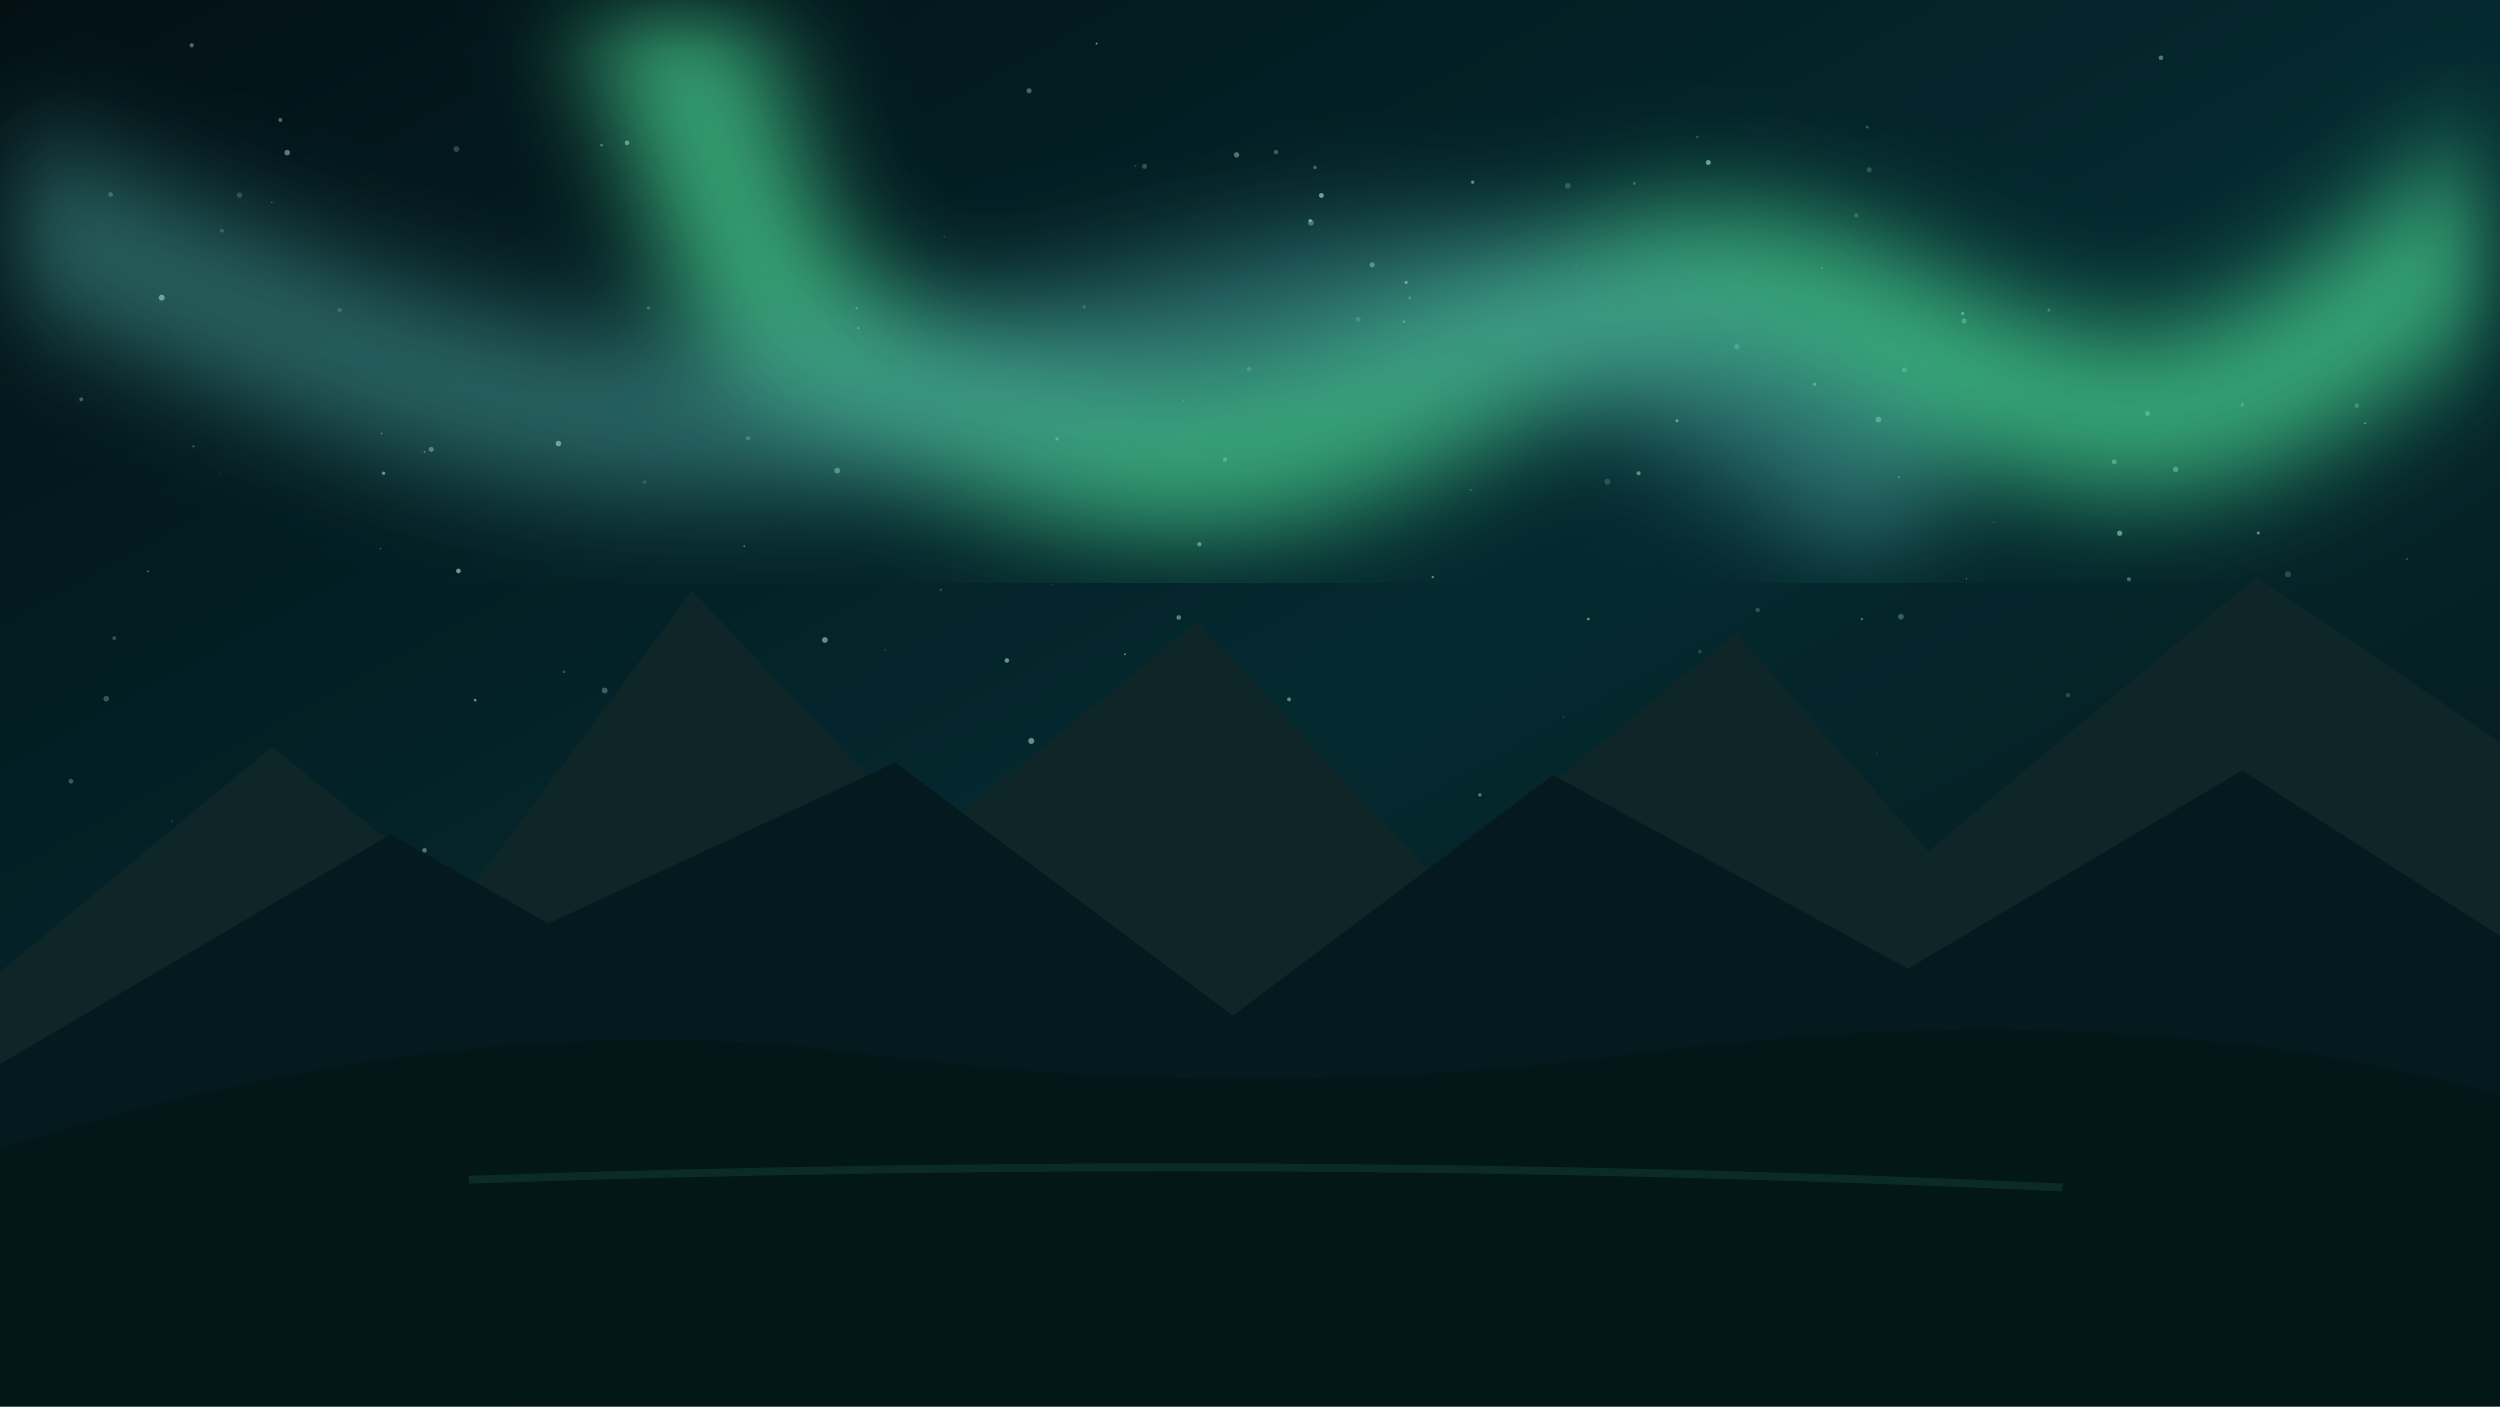
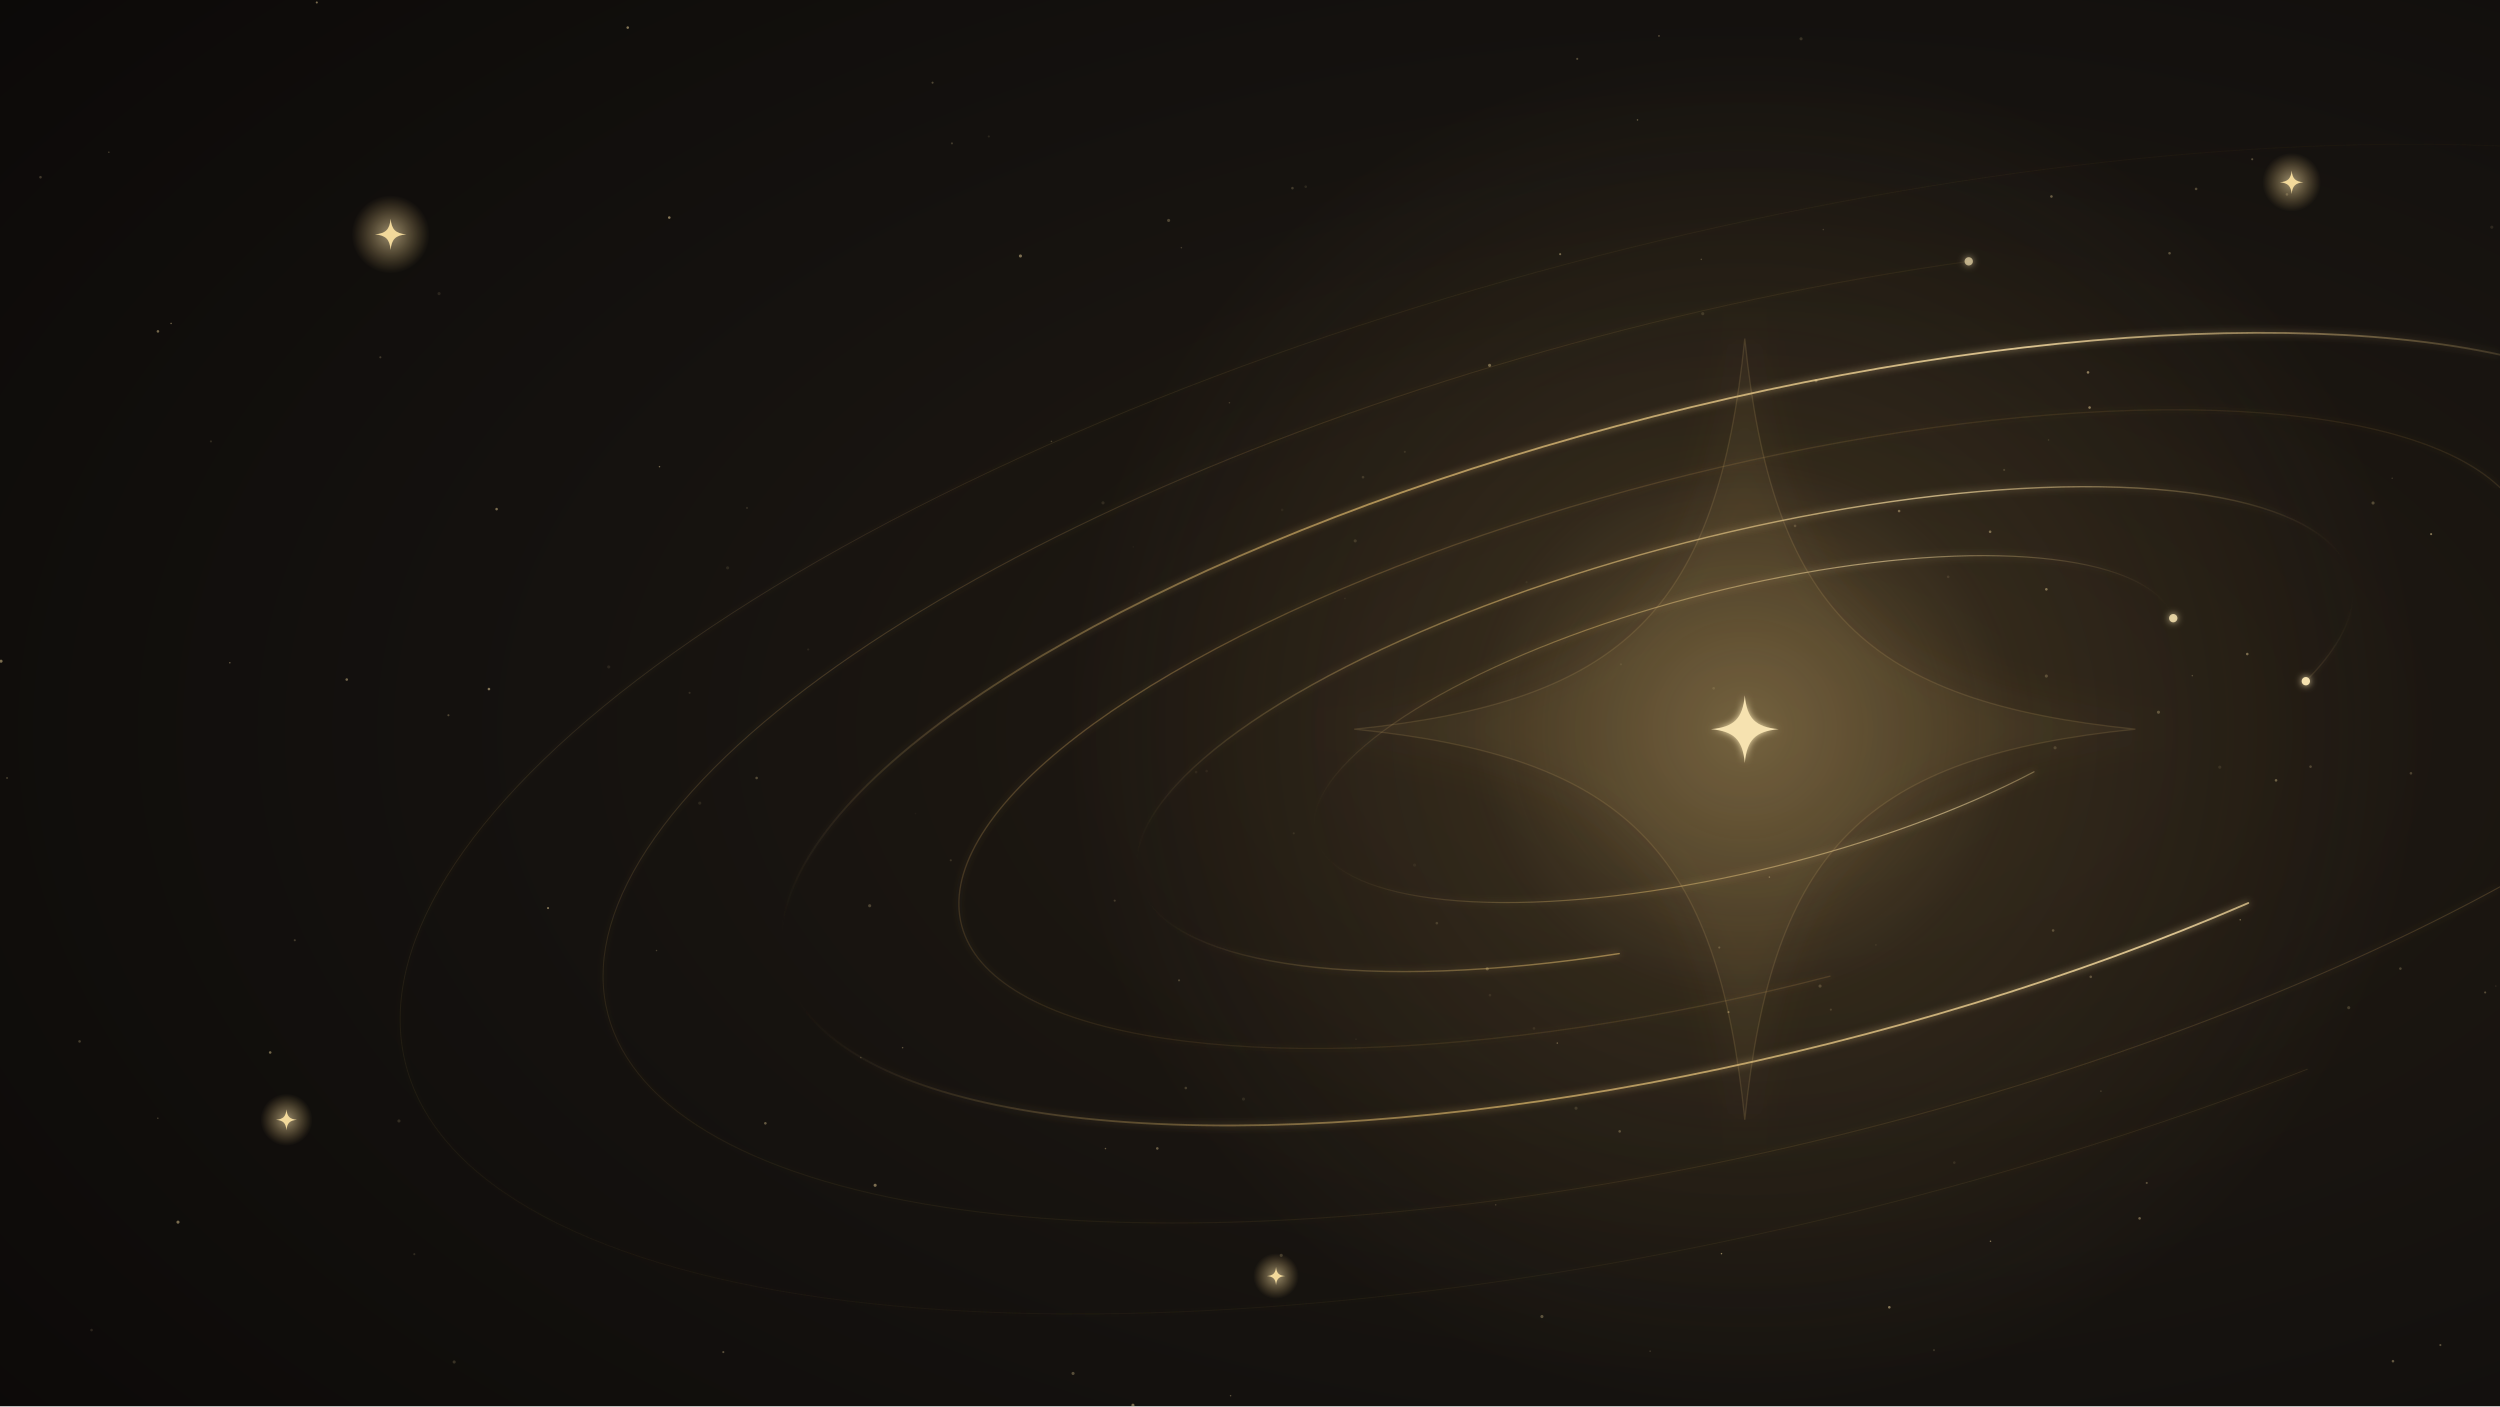
- <svg xmlns="http://www.w3.org/2000/svg" width="1600" height="900" viewBox="0 0 1600 900">
+ <svg xmlns="http://www.w3.org/2000/svg" width="1920" height="1080" viewBox="0 0 1920 1080" preserveAspectRatio="xMidYMid slice">
  <defs>
-     <linearGradient id="sky" x1="0" y1="0" x2="1" y2="1">
-       <stop stop-color="#031116" />
-       <stop offset=".52" stop-color="#052e35" />
-       <stop offset="1" stop-color="#071516" />
+     <radialGradient id="bg" cx=".7" cy=".52" r=".95">
+       <stop stop-color="#241c13" />
+       <stop offset=".5" stop-color="#15120f" />
+       <stop offset="1" stop-color="#0a0807" />
+     </radialGradient>
+     <linearGradient id="a1" x1="0" y1="0" x2="1" y2="0">
+       <stop stop-color="#d9b46a" stop-opacity="0" />
+       <stop offset=".35" stop-color="#d9b46a" stop-opacity=".75" />
+       <stop offset=".7" stop-color="#f3d9a0" stop-opacity=".9" />
+       <stop offset="1" stop-color="#d9b46a" stop-opacity="0" />
    </linearGradient>
-     <linearGradient id="light" x1="0" y1="0" x2="0" y2="1">
-       <stop stop-color="#7cffaf" stop-opacity="0" />
-       <stop offset=".5" stop-color="#3fdca5" stop-opacity=".3" />
-       <stop offset="1" stop-color="#8bfdd7" stop-opacity="0" />
+     <linearGradient id="a2" x1="1" y1="0" x2="0" y2="1">
+       <stop stop-color="#b98a42" stop-opacity="0" />
+       <stop offset=".5" stop-color="#c9a15a" stop-opacity=".55" />
+       <stop offset="1" stop-color="#b98a42" stop-opacity="0" />
    </linearGradient>
-     <filter id="b">
-       <feGaussianBlur stdDeviation="34" />
+     <radialGradient id="core">
+       <stop stop-color="#e9c983" stop-opacity=".35" />
+       <stop offset=".4" stop-color="#d9b46a" stop-opacity=".1" />
+       <stop offset="1" stop-color="#d9b46a" stop-opacity="0" />
+     </radialGradient>
+     <radialGradient id="sp">
+       <stop stop-color="#f6e2b0" stop-opacity=".6" />
+       <stop offset="1" stop-color="#d9b46a" stop-opacity="0" />
+     </radialGradient>
+     <filter id="glow" x="-20%" y="-20%" width="140%" height="140%">
+       <feGaussianBlur stdDeviation="3" result="b" />
+       <feMerge>
+         <feMergeNode in="b" />
+         <feMergeNode in="SourceGraphic" />
+       </feMerge>
+     </filter>
+     <filter id="big" x="-50%" y="-50%" width="200%" height="200%">
+       <feGaussianBlur stdDeviation="18" />
    </filter>
  </defs>
-   <rect width="1600" height="900" fill="url(#sky)" />
-   <circle cx="644.4" cy="422.7" r="1.44" fill="#c9ffe4" opacity="0.61" />
-   <circle cx="720.0" cy="418.7" r="0.64" fill="#c9ffe4" opacity="0.56" />
-   <circle cx="1093.3" cy="104.0" r="1.61" fill="#c9ffe4" opacity="0.64" />
-   <circle cx="183.8" cy="97.7" r="1.79" fill="#c9ffe4" opacity="0.51" />
-   <circle cx="1241.5" cy="540.8" r="0.88" fill="#c9ffe4" opacity="0.45" />
-   <circle cx="878.2" cy="169.5" r="1.60" fill="#c9ffe4" opacity="0.51" />
-   <circle cx="1073.3" cy="269.3" r="0.93" fill="#c9ffe4" opacity="0.63" />
-   <circle cx="412.5" cy="308.6" r="1.16" fill="#c9ffe4" opacity="0.18" />
-   <circle cx="271.7" cy="544.2" r="1.47" fill="#c9ffe4" opacity="0.46" />
-   <circle cx="1202.2" cy="268.5" r="1.81" fill="#c9ffe4" opacity="0.53" />
-   <circle cx="1048.7" cy="302.9" r="1.29" fill="#c9ffe4" opacity="0.55" />
-   <circle cx="478.8" cy="280.5" r="1.39" fill="#c9ffe4" opacity="0.30" />
-   <circle cx="153.3" cy="124.9" r="1.74" fill="#c9ffe4" opacity="0.22" />
-   <circle cx="676.5" cy="280.9" r="1.05" fill="#c9ffe4" opacity="0.53" />
-   <circle cx="1257.0" cy="205.4" r="1.60" fill="#c9ffe4" opacity="0.44" />
-   <circle cx="1196.3" cy="108.7" r="1.68" fill="#c9ffe4" opacity="0.23" />
-   <circle cx="917.0" cy="369.3" r="0.80" fill="#c9ffe4" opacity="0.52" />
-   <circle cx="1188.0" cy="137.9" r="1.34" fill="#c9ffe4" opacity="0.25" />
-   <circle cx="1156.9" cy="519.1" r="1.84" fill="#c9ffe4" opacity="0.40" />
-   <circle cx="869.3" cy="204.3" r="1.50" fill="#c9ffe4" opacity="0.27" />
-   <circle cx="304.1" cy="448.1" r="0.90" fill="#c9ffe4" opacity="0.58" />
-   <circle cx="1383.0" cy="37.0" r="1.45" fill="#c9ffe4" opacity="0.46" />
-   <circle cx="1086.2" cy="87.7" r="0.72" fill="#c9ffe4" opacity="0.28" />
-   <circle cx="70.8" cy="124.5" r="1.53" fill="#c9ffe4" opacity="0.30" />
-   <circle cx="103.5" cy="190.5" r="1.89" fill="#c9ffe4" opacity="0.67" />
-   <circle cx="1445.3" cy="341.1" r="0.96" fill="#c9ffe4" opacity="0.56" />
-   <circle cx="799.4" cy="236.3" r="1.47" fill="#c9ffe4" opacity="0.31" />
-   <circle cx="179.4" cy="76.8" r="1.30" fill="#c9ffe4" opacity="0.42" />
-   <circle cx="1569.2" cy="519.5" r="0.54" fill="#c9ffe4" opacity="0.25" />
-   <circle cx="73.1" cy="408.4" r="1.22" fill="#c9ffe4" opacity="0.28" />
-   <circle cx="1124.9" cy="390.4" r="1.43" fill="#c9ffe4" opacity="0.24" />
-   <circle cx="357.4" cy="283.9" r="1.78" fill="#c9ffe4" opacity="0.65" />
-   <circle cx="838.5" cy="141.2" r="1.04" fill="#c9ffe4" opacity="0.67" />
-   <circle cx="816.6" cy="97.3" r="1.41" fill="#c9ffe4" opacity="0.32" />
-   <circle cx="942.5" cy="116.6" r="1.04" fill="#c9ffe4" opacity="0.56" />
-   <circle cx="767.6" cy="348.3" r="1.39" fill="#c9ffe4" opacity="0.54" />
-   <circle cx="1508.3" cy="259.6" r="1.47" fill="#c9ffe4" opacity="0.31" />
-   <circle cx="1256.1" cy="200.7" r="1.04" fill="#c9ffe4" opacity="0.50" />
-   <circle cx="401.3" cy="91.4" r="1.49" fill="#c9ffe4" opacity="0.57" />
-   <circle cx="1111.6" cy="221.9" r="1.76" fill="#c9ffe4" opacity="0.35" />
-   <circle cx="693.9" cy="196.3" r="1.16" fill="#c9ffe4" opacity="0.23" />
-   <circle cx="898.6" cy="205.9" r="0.86" fill="#c9ffe4" opacity="0.45" />
-   <circle cx="1016.5" cy="396.2" r="0.83" fill="#c9ffe4" opacity="0.62" />
-   <circle cx="726.6" cy="106.2" r="0.60" fill="#c9ffe4" opacity="0.21" />
-   <circle cx="45.4" cy="500.0" r="1.52" fill="#c9ffe4" opacity="0.32" />
-   <circle cx="1276.1" cy="334.2" r="0.57" fill="#c9ffe4" opacity="0.19" />
-   <circle cx="1087.9" cy="417.1" r="1.28" fill="#c9ffe4" opacity="0.18" />
-   <circle cx="243.5" cy="351.1" r="0.60" fill="#c9ffe4" opacity="0.25" />
-   <circle cx="1165.9" cy="171.5" r="0.59" fill="#c9ffe4" opacity="0.46" />
-   <circle cx="1362.5" cy="370.7" r="1.31" fill="#c9ffe4" opacity="0.39" />
-   <circle cx="476.3" cy="349.6" r="0.53" fill="#c9ffe4" opacity="0.60" />
-   <circle cx="123.8" cy="285.6" r="0.77" fill="#c9ffe4" opacity="0.29" />
-   <circle cx="1028.8" cy="308.3" r="1.93" fill="#c9ffe4" opacity="0.20" />
-   <circle cx="791.4" cy="99.1" r="1.73" fill="#c9ffe4" opacity="0.44" />
-   <circle cx="701.8" cy="27.9" r="0.62" fill="#c9ffe4" opacity="0.65" />
-   <circle cx="757.5" cy="256.5" r="0.47" fill="#c9ffe4" opacity="0.48" />
-   <circle cx="1435.1" cy="259.0" r="1.11" fill="#c9ffe4" opacity="0.38" />
-   <circle cx="1513.7" cy="270.9" r="0.57" fill="#c9ffe4" opacity="0.65" />
-   <circle cx="360.9" cy="430.0" r="0.86" fill="#c9ffe4" opacity="0.28" />
-   <circle cx="1000.6" cy="458.9" r="0.39" fill="#c9ffe4" opacity="0.44" />
-   <circle cx="1311.3" cy="198.5" r="1.00" fill="#c9ffe4" opacity="0.31" />
-   <circle cx="94.7" cy="365.7" r="0.66" fill="#c9ffe4" opacity="0.38" />
-   <circle cx="1464.3" cy="367.5" r="1.94" fill="#c9ffe4" opacity="0.22" />
-   <circle cx="1392.4" cy="300.4" r="1.76" fill="#c9ffe4" opacity="0.46" />
-   <circle cx="1486.5" cy="492.0" r="1.50" fill="#c9ffe4" opacity="0.43" />
-   <circle cx="292.1" cy="95.4" r="1.89" fill="#c9ffe4" opacity="0.24" />
-   <circle cx="174.0" cy="129.6" r="0.38" fill="#c9ffe4" opacity="0.63" />
-   <circle cx="1133.2" cy="441.0" r="0.95" fill="#c9ffe4" opacity="0.61" />
-   <circle cx="110.1" cy="525.6" r="0.42" fill="#c9ffe4" opacity="0.43" />
-   <circle cx="673.1" cy="374.2" r="0.50" fill="#c9ffe4" opacity="0.19" />
-   <circle cx="941.2" cy="313.6" r="0.70" fill="#c9ffe4" opacity="0.29" />
-   <circle cx="1301.4" cy="552.7" r="1.48" fill="#c9ffe4" opacity="0.41" />
-   <circle cx="549.4" cy="210.0" r="0.79" fill="#c9ffe4" opacity="0.46" />
-   <circle cx="952.0" cy="543.1" r="1.15" fill="#c9ffe4" opacity="0.24" />
-   <circle cx="1003.4" cy="118.9" r="1.85" fill="#c9ffe4" opacity="0.23" />
-   <circle cx="271.7" cy="289.2" r="0.58" fill="#c9ffe4" opacity="0.52" />
-   <circle cx="566.7" cy="415.9" r="0.53" fill="#c9ffe4" opacity="0.24" />
-   <circle cx="527.9" cy="409.6" r="1.85" fill="#c9ffe4" opacity="0.57" />
-   <circle cx="1402.5" cy="457.3" r="1.38" fill="#c9ffe4" opacity="0.42" />
-   <circle cx="52.0" cy="255.6" r="1.27" fill="#c9ffe4" opacity="0.34" />
-   <circle cx="217.4" cy="198.5" r="1.41" fill="#c9ffe4" opacity="0.23" />
-   <circle cx="142.0" cy="147.7" r="1.23" fill="#c9ffe4" opacity="0.24" />
-   <circle cx="841.6" cy="107.2" r="1.08" fill="#c9ffe4" opacity="0.38" />
-   <circle cx="141.1" cy="303.1" r="0.44" fill="#c9ffe4" opacity="0.20" />
-   <circle cx="387.0" cy="441.9" r="1.88" fill="#c9ffe4" opacity="0.33" />
-   <circle cx="415.0" cy="197.0" r="1.10" fill="#c9ffe4" opacity="0.29" />
-   <circle cx="462.8" cy="428.6" r="1.51" fill="#c9ffe4" opacity="0.37" />
-   <circle cx="746.1" cy="498.7" r="0.99" fill="#c9ffe4" opacity="0.53" />
-   <circle cx="1328.7" cy="549.2" r="1.23" fill="#c9ffe4" opacity="0.44" />
-   <circle cx="385.0" cy="92.9" r="0.87" fill="#c9ffe4" opacity="0.41" />
-   <circle cx="825.0" cy="447.6" r="1.29" fill="#c9ffe4" opacity="0.51" />
-   <circle cx="1320.2" cy="489.9" r="1.50" fill="#c9ffe4" opacity="0.47" />
-   <circle cx="1201.2" cy="482.0" r="0.45" fill="#c9ffe4" opacity="0.21" />
-   <circle cx="724.7" cy="506.1" r="1.70" fill="#c9ffe4" opacity="0.62" />
-   <circle cx="441.0" cy="501.1" r="1.21" fill="#c9ffe4" opacity="0.51" />
-   <circle cx="660.0" cy="474.2" r="1.94" fill="#c9ffe4" opacity="0.57" />
-   <circle cx="845.7" cy="125.1" r="1.55" fill="#c9ffe4" opacity="0.66" />
-   <circle cx="718.6" cy="467.3" r="0.99" fill="#c9ffe4" opacity="0.41" />
-   <circle cx="554.9" cy="531.6" r="1.93" fill="#c9ffe4" opacity="0.23" />
-   <circle cx="122.7" cy="29.0" r="1.37" fill="#c9ffe4" opacity="0.42" />
-   <circle cx="764.0" cy="256.1" r="0.45" fill="#c9ffe4" opacity="0.32" />
-   <circle cx="1481.3" cy="476.9" r="1.30" fill="#c9ffe4" opacity="0.40" />
-   <circle cx="560.2" cy="522.0" r="1.65" fill="#c9ffe4" opacity="0.41" />
-   <circle cx="604.3" cy="151.5" r="0.43" fill="#c9ffe4" opacity="0.32" />
-   <circle cx="1215.3" cy="305.3" r="0.68" fill="#c9ffe4" opacity="0.41" />
-   <circle cx="1374.4" cy="264.6" r="1.59" fill="#c9ffe4" opacity="0.49" />
-   <circle cx="1216.6" cy="394.7" r="1.87" fill="#c9ffe4" opacity="0.30" />
-   <circle cx="1076.4" cy="482.6" r="0.66" fill="#c9ffe4" opacity="0.44" />
-   <circle cx="754.4" cy="395.2" r="1.50" fill="#c9ffe4" opacity="0.49" />
-   <circle cx="784.0" cy="294.1" r="1.38" fill="#c9ffe4" opacity="0.50" />
-   <circle cx="68.0" cy="447.2" r="1.82" fill="#c9ffe4" opacity="0.30" />
-   <circle cx="244.1" cy="277.5" r="0.59" fill="#c9ffe4" opacity="0.45" />
-   <circle cx="1008.7" cy="170.1" r="0.36" fill="#c9ffe4" opacity="0.61" />
-   <circle cx="658.6" cy="58.1" r="1.64" fill="#c9ffe4" opacity="0.39" />
-   <circle cx="899.9" cy="180.8" r="1.01" fill="#c9ffe4" opacity="0.66" />
-   <circle cx="1323.5" cy="444.9" r="1.44" fill="#c9ffe4" opacity="0.21" />
-   <circle cx="535.8" cy="301.2" r="1.86" fill="#c9ffe4" opacity="0.48" />
-   <circle cx="1046.0" cy="117.4" r="0.86" fill="#c9ffe4" opacity="0.33" />
-   <circle cx="1356.6" cy="341.3" r="1.71" fill="#c9ffe4" opacity="0.57" />
-   <circle cx="1218.8" cy="236.7" r="1.60" fill="#c9ffe4" opacity="0.41" />
-   <circle cx="1161.4" cy="245.9" r="0.97" fill="#c9ffe4" opacity="0.60" />
-   <circle cx="1191.6" cy="396.2" r="0.77" fill="#c9ffe4" opacity="0.42" />
-   <circle cx="839.0" cy="142.6" r="1.87" fill="#c9ffe4" opacity="0.39" />
-   <circle cx="1540.5" cy="357.8" r="0.77" fill="#c9ffe4" opacity="0.21" />
-   <circle cx="276.0" cy="287.6" r="1.61" fill="#c9ffe4" opacity="0.46" />
-   <circle cx="1195.0" cy="81.4" r="0.86" fill="#c9ffe4" opacity="0.32" />
-   <circle cx="602.1" cy="377.5" r="0.78" fill="#c9ffe4" opacity="0.26" />
-   <circle cx="902.2" cy="190.7" r="0.83" fill="#c9ffe4" opacity="0.43" />
-   <circle cx="293.4" cy="365.4" r="1.49" fill="#c9ffe4" opacity="0.63" />
-   <circle cx="548.3" cy="197.3" r="0.83" fill="#c9ffe4" opacity="0.42" />
-   <circle cx="732.5" cy="106.5" r="1.60" fill="#c9ffe4" opacity="0.27" />
-   <circle cx="1258.5" cy="370.4" r="0.36" fill="#c9ffe4" opacity="0.68" />
-   <circle cx="947.1" cy="508.7" r="1.05" fill="#c9ffe4" opacity="0.50" />
-   <circle cx="1353.1" cy="295.6" r="1.54" fill="#c9ffe4" opacity="0.47" />
-   <circle cx="245.5" cy="302.9" r="1.08" fill="#c9ffe4" opacity="0.60" />
-   <g fill="none" filter="url(#b)" stroke-width="100" opacity=".75">
-     <path d="M340-100C540 100 380 195 655 275S980 89 1220 220S1500 170 1760 30" stroke="#55f6a8" />
-     <path d="M-190 70C140 160 260 305 560 258S945 115 1230 330" stroke="#66d9cd" opacity=".6" />
+   <rect width="1920" height="1080" fill="url(#bg)" />
+   <circle cx="1340" cy="560" r="520" fill="url(#core)" />
+   <g>
+     <circle cx="1196" cy="801.1" r="0.6" fill="#e8cf95" opacity="0.39" />
+     <circle cx="1613.5" cy="838" r="0.6" fill="#e8cf95" opacity="0.21" />
+     <circle cx="1729.7" cy="122.3" r="0.8" fill="#e8cf95" opacity="0.31" />
+     <circle cx="731.1" cy="110.1" r="0.8" fill="#e8cf95" opacity="0.21" />
+     <circle cx="783.7" cy="196.6" r="1.2" fill="#e8cf95" opacity="0.49" />
+     <circle cx="306.4" cy="860.9" r="1.2" fill="#e8cf95" opacity="0.16" />
+     <circle cx="243.3" cy="1.9" r="0.8" fill="#e8cf95" opacity="0.49" />
+     <circle cx="1485.3" cy="1036.9" r="0.8" fill="#e8cf95" opacity="0.17" />
+     <circle cx="555.5" cy="1038.4" r="0.8" fill="#e8cf95" opacity="0.34" />
+     <circle cx="348.8" cy="1046" r="1.2" fill="#e8cf95" opacity="0.19" />
+     <circle cx="573.7" cy="390.1" r="0.8" fill="#e8cf95" opacity="0.13" />
+     <circle cx="506.5" cy="358.4" r="0.6" fill="#e8cf95" opacity="0.45" />
+     <circle cx="1144.3" cy="764.3" r="1" fill="#e8cf95" opacity="0.09" />
+     <circle cx="1571.6" cy="519.2" r="1.2" fill="#e8cf95" opacity="0.24" />
+     <circle cx="907.3" cy="190.2" r="0.6" fill="#e8cf95" opacity="0.22" />
+     <circle cx="1822.5" cy="386.3" r="1.2" fill="#e8cf95" opacity="0.28" />
+     <circle cx="703.1" cy="624.8" r="0.6" fill="#e8cf95" opacity="0.04" />
+     <circle cx="1358.9" cy="673.6" r="0.6" fill="#e8cf95" opacity="0.39" />
+     <circle cx="1451" cy="1004" r="1" fill="#e8cf95" opacity="0.52" />
+     <circle cx="984" cy="964.1" r="1.2" fill="#e8cf95" opacity="0.21" />
+     <circle cx="207.5" cy="808.3" r="1" fill="#e8cf95" opacity="0.46" />
+     <circle cx="70.3" cy="1021.5" r="1" fill="#e8cf95" opacity="0.14" />
+     <circle cx="984.7" cy="391.6" r="1" fill="#e8cf95" opacity="0.06" />
+     <circle cx="1774.5" cy="588.8" r="1" fill="#e8cf95" opacity="0.24" />
+     <circle cx="587.8" cy="862.7" r="1" fill="#e8cf95" opacity="0.38" />
+     <circle cx="1913.7" cy="174.5" r="1.2" fill="#e8cf95" opacity="0.12" />
+     <circle cx="61.1" cy="799.8" r="1" fill="#e8cf95" opacity="0.25" />
+     <circle cx="874.9" cy="455.5" r="0.6" fill="#e8cf95" opacity="0.03" />
+     <circle cx="1539.2" cy="360.9" r="0.8" fill="#e8cf95" opacity="0.19" />
+     <circle cx="1210.4" cy="851.1" r="1.2" fill="#e8cf95" opacity="0.15" />
+     <circle cx="716.2" cy="63.5" r="0.8" fill="#e8cf95" opacity="0.29" />
+     <circle cx="870.1" cy="1079.2" r="1.2" fill="#e8cf95" opacity="0.48" />
+     <circle cx="1843.5" cy="743.9" r="1" fill="#e8cf95" opacity="0.24" />
+     <circle cx="558.8" cy="436.1" r="1.2" fill="#e8cf95" opacity="0.11" />
+     <circle cx="1578.3" cy="574.3" r="1.2" fill="#e8cf95" opacity="0.18" />
+     <circle cx="1666.2" cy="194.5" r="1" fill="#e8cf95" opacity="0.32" />
+     <circle cx="121.2" cy="858.8" r="0.6" fill="#e8cf95" opacity="0.26" />
+     <circle cx="1458.5" cy="392.5" r="1" fill="#e8cf95" opacity="0.41" />
+     <circle cx="1603.6" cy="286" r="1" fill="#e8cf95" opacity="0.54" />
+     <circle cx="1837.2" cy="367.3" r="0.6" fill="#e8cf95" opacity="0.18" />
+     <circle cx="910.7" cy="835.6" r="1" fill="#e8cf95" opacity="0.21" />
+     <circle cx="888.8" cy="882" r="1" fill="#e8cf95" opacity="0.39" />
+     <circle cx="667.9" cy="695.6" r="1.2" fill="#e8cf95" opacity="0.26" />
+     <circle cx="672.1" cy="910.3" r="1.2" fill="#e8cf95" opacity="0.49" />
+     <circle cx="1874.2" cy="1033" r="0.8" fill="#e8cf95" opacity="0.33" />
+     <circle cx="381.4" cy="391" r="1" fill="#e8cf95" opacity="0.48" />
+     <circle cx="1327.5" cy="777.3" r="0.8" fill="#e8cf95" opacity="0.41" />
+     <circle cx="1184.2" cy="1011.1" r="1.2" fill="#e8cf95" opacity="0.33" />
+     <circle cx="581.1" cy="597.5" r="1" fill="#e8cf95" opacity="0.29" />
+     <circle cx="1383.2" cy="29.8" r="1.2" fill="#e8cf95" opacity="0.17" />
+     <circle cx="1198.2" cy="195.2" r="0.8" fill="#e8cf95" opacity="0.44" />
+     <circle cx="1211.3" cy="45.2" r="0.8" fill="#e8cf95" opacity="0.31" />
+     <circle cx="318.2" cy="963.2" r="0.8" fill="#e8cf95" opacity="0.15" />
+     <circle cx="926.7" cy="592.2" r="1" fill="#e8cf95" opacity="0.06" />
+     <circle cx="730.2" cy="660.7" r="0.8" fill="#e8cf95" opacity="0.16" />
+     <circle cx="1378.6" cy="403.9" r="1" fill="#e8cf95" opacity="0.20" />
+     <circle cx="1643.2" cy="935.7" r="1" fill="#e8cf95" opacity="0.41" />
+     <circle cx="1851.6" cy="593.9" r="1" fill="#e8cf95" opacity="0.24" />
+     <circle cx="1046.8" cy="366.5" r="1" fill="#e8cf95" opacity="0.16" />
+     <circle cx="1571.6" cy="452.6" r="1" fill="#e8cf95" opacity="0.47" />
+     <circle cx="897.5" cy="169.3" r="1.2" fill="#e8cf95" opacity="0.27" />
+     <circle cx="1837.8" cy="1045.4" r="1" fill="#e8cf95" opacity="0.37" />
+     <circle cx="1576.8" cy="714.6" r="1" fill="#e8cf95" opacity="0.27" />
+     <circle cx="1086.4" cy="664.4" r="1.2" fill="#e8cf95" opacity="0.06" />
+     <circle cx="824.1" cy="1054.8" r="1.2" fill="#e8cf95" opacity="0.32" />
+     <circle cx="1867.1" cy="410.2" r="0.8" fill="#e8cf95" opacity="0.53" />
+     <circle cx="1144" cy="280.6" r="1.2" fill="#e8cf95" opacity="0.42" />
+     <circle cx="482.1" cy="21.2" r="1" fill="#e8cf95" opacity="0.53" />
+     <circle cx="944.2" cy="309.3" r="0.6" fill="#e8cf95" opacity="0.19" />
+     <circle cx="1267.3" cy="1037.7" r="0.6" fill="#e8cf95" opacity="0.21" />
+     <circle cx="1500.9" cy="892.9" r="1" fill="#e8cf95" opacity="0.11" />
+     <circle cx="467.5" cy="512.2" r="1.2" fill="#e8cf95" opacity="0.10" />
+     <circle cx="514" cy="167.1" r="1" fill="#e8cf95" opacity="0.54" />
+     <circle cx="945.1" cy="1071.9" r="0.6" fill="#e8cf95" opacity="0.33" />
+     <circle cx="31.1" cy="136.1" r="1" fill="#e8cf95" opacity="0.23" />
+     <circle cx="1178.1" cy="789.8" r="1" fill="#e8cf95" opacity="0.09" />
+     <circle cx="693.2" cy="804.6" r="0.6" fill="#e8cf95" opacity="0.33" />
+     <circle cx="5.4" cy="597.5" r="0.6" fill="#e8cf95" opacity="0.41" />
+     <circle cx="1704.8" cy="589.2" r="1.2" fill="#e8cf95" opacity="0.11" />
+     <circle cx="1142.2" cy="744.1" r="1.2" fill="#e8cf95" opacity="0.31" />
+     <circle cx="1648.7" cy="908.5" r="0.8" fill="#e8cf95" opacity="0.31" />
+     <circle cx="1725.9" cy="502.3" r="1" fill="#e8cf95" opacity="0.44" />
+     <circle cx="1605.7" cy="750.2" r="1" fill="#e8cf95" opacity="0.29" />
+     <circle cx="1244.9" cy="510.2" r="0.8" fill="#e8cf95" opacity="0.10" />
+     <circle cx="918.6" cy="593" r="1" fill="#e8cf95" opacity="0.07" />
+     <circle cx="1032.9" cy="459.6" r="0.6" fill="#e8cf95" opacity="0.09" />
+     <circle cx="131.4" cy="248.4" r="0.6" fill="#e8cf95" opacity="0.47" />
+     <circle cx="1274.1" cy="27.6" r="0.6" fill="#e8cf95" opacity="0.43" />
+     <circle cx="1916.8" cy="757.3" r="0.6" fill="#e8cf95" opacity="0.12" />
+     <circle cx="420.9" cy="697.4" r="0.8" fill="#e8cf95" opacity="0.53" />
+     <circle cx="1908.6" cy="762.2" r="0.8" fill="#e8cf95" opacity="0.30" />
+     <circle cx="1172.4" cy="447.1" r="0.8" fill="#e8cf95" opacity="0.07" />
+     <circle cx="83.6" cy="116.9" r="0.6" fill="#e8cf95" opacity="0.27" />
+     <circle cx="537.4" cy="616.8" r="1.2" fill="#e8cf95" opacity="0.11" />
+     <circle cx="1686.6" cy="145.1" r="1" fill="#e8cf95" opacity="0.29" />
+     <circle cx="1316.1" cy="528.6" r="1" fill="#e8cf95" opacity="0.14" />
+     <circle cx="1756.4" cy="149.3" r="1" fill="#e8cf95" opacity="0.23" />
+     <circle cx="1748" cy="599.3" r="1" fill="#e8cf95" opacity="0.38" />
+     <circle cx="121.3" cy="254.5" r="1" fill="#e8cf95" opacity="0.47" />
+     <circle cx="992.6" cy="144.5" r="1" fill="#e8cf95" opacity="0.21" />
+     <circle cx="870.4" cy="420" r="0.6" fill="#e8cf95" opacity="0.05" />
+     <circle cx="1257.6" cy="92.1" r="0.6" fill="#e8cf95" opacity="0.40" />
+     <circle cx="1657.7" cy="547" r="1.2" fill="#e8cf95" opacity="0.30" />
+     <circle cx="1683.7" cy="518.9" r="0.6" fill="#e8cf95" opacity="0.25" />
+     <circle cx="1040.8" cy="415.4" r="1.2" fill="#e8cf95" opacity="0.16" />
+     <circle cx="1307.7" cy="240.9" r="1.2" fill="#e8cf95" opacity="0.15" />
+     <circle cx="1575.5" cy="150.9" r="1" fill="#e8cf95" opacity="0.38" />
+     <circle cx="1604.8" cy="313" r="1" fill="#e8cf95" opacity="0.52" />
+     <circle cx="1528.4" cy="408.4" r="1" fill="#e8cf95" opacity="0.43" />
+     <circle cx="1243.9" cy="868.9" r="1" fill="#e8cf95" opacity="0.30" />
+     <circle cx="993.6" cy="640" r="0.8" fill="#e8cf95" opacity="0.10" />
+     <circle cx="759.4" cy="104.8" r="0.8" fill="#e8cf95" opacity="0.11" />
+     <circle cx="375.5" cy="529.2" r="1" fill="#e8cf95" opacity="0.52" />
+     <circle cx="0.8" cy="507.8" r="1.2" fill="#e8cf95" opacity="0.50" />
+     <circle cx="620.7" cy="498.8" r="0.8" fill="#e8cf95" opacity="0.09" />
+     <circle cx="136.7" cy="938.6" r="1.2" fill="#e8cf95" opacity="0.49" />
+     <circle cx="292.1" cy="274.4" r="0.8" fill="#e8cf95" opacity="0.22" />
+     <circle cx="1440.7" cy="725.7" r="0.6" fill="#e8cf95" opacity="0.11" />
+     <circle cx="661.1" cy="812.2" r="0.6" fill="#e8cf95" opacity="0.24" />
+     <circle cx="1320.4" cy="727.7" r="0.8" fill="#e8cf95" opacity="0.25" />
+     <circle cx="226.4" cy="722.1" r="0.8" fill="#e8cf95" opacity="0.23" />
+     <circle cx="1400.3" cy="176.3" r="0.6" fill="#e8cf95" opacity="0.19" />
+     <circle cx="1103.5" cy="709" r="1" fill="#e8cf95" opacity="0.17" />
+     <circle cx="1306.6" cy="199.2" r="0.6" fill="#e8cf95" opacity="0.26" />
+     <circle cx="1406.1" cy="775.4" r="0.8" fill="#e8cf95" opacity="0.17" />
+     <circle cx="337.2" cy="225.5" r="1.2" fill="#e8cf95" opacity="0.12" />
+     <circle cx="1394.7" cy="292.4" r="1.2" fill="#e8cf95" opacity="0.31" />
+     <circle cx="1496.2" cy="443" r="1" fill="#e8cf95" opacity="0.12" />
+     <circle cx="1803.8" cy="773.9" r="1.2" fill="#e8cf95" opacity="0.21" />
+     <circle cx="176.5" cy="509" r="0.6" fill="#e8cf95" opacity="0.41" />
+     <circle cx="955" cy="844.1" r="1.2" fill="#e8cf95" opacity="0.11" />
+     <circle cx="856.1" cy="691.7" r="0.8" fill="#e8cf95" opacity="0.20" />
+     <circle cx="344.4" cy="549.3" r="0.8" fill="#e8cf95" opacity="0.28" />
+     <circle cx="162" cy="339" r="0.8" fill="#e8cf95" opacity="0.15" />
+     <circle cx="1148.7" cy="925.3" r="0.6" fill="#e8cf95" opacity="0.20" />
+     <circle cx="847.1" cy="386.2" r="1.2" fill="#e8cf95" opacity="0.12" />
+     <circle cx="1002.8" cy="143.4" r="1" fill="#e8cf95" opacity="0.11" />
+     <circle cx="1322.1" cy="962.8" r="0.6" fill="#e8cf95" opacity="0.55" />
+     <circle cx="266.3" cy="521.9" r="1" fill="#e8cf95" opacity="0.45" />
+     <circle cx="1573.3" cy="337.9" r="0.6" fill="#e8cf95" opacity="0.16" />
+     <circle cx="905.5" cy="752.9" r="0.8" fill="#e8cf95" opacity="0.25" />
+     <circle cx="529.6" cy="532.1" r="0.8" fill="#e8cf95" opacity="0.14" />
+     <circle cx="1528.7" cy="953.3" r="0.6" fill="#e8cf95" opacity="0.50" />
+     <circle cx="807.5" cy="339" r="0.6" fill="#e8cf95" opacity="0.24" />
+     <circle cx="1720.5" cy="706.4" r="0.6" fill="#e8cf95" opacity="0.44" />
+     <circle cx="849" cy="882.1" r="0.6" fill="#e8cf95" opacity="0.39" />
+     <circle cx="1397.8" cy="757.3" r="1.2" fill="#e8cf95" opacity="0.22" />
+     <circle cx="1078.9" cy="347" r="0.8" fill="#e8cf95" opacity="0.12" />
+     <circle cx="504.2" cy="730" r="0.6" fill="#e8cf95" opacity="0.23" />
+     <circle cx="1041.4" cy="798.1" r="0.6" fill="#e8cf95" opacity="0.08" />
  </g>
-   <path d="M0 622 174 478 296 576 443 378 594 538 766 398 919 562 1111 405 1234 545 1444 369 1600 475v425H0Z" fill="#102a2b" />
-   <path d="M0 681 250 534 351 591 573 488 789 650 994 496 1221 620 1435 493 1600 599v301H0Z" fill="#051c20" />
-   <path d="M0 735q300-94 550-61t500 0q310-40 550 27v199H0Z" fill="#041719" />
-   <path d="M300 755q520-18 1020 5" fill="none" stroke="#42bc92" opacity=".16" stroke-width="5" />
-   <rect width="1600" height="900" fill="#031011" opacity=".14" />
+   <path d="M1340 230C1363.3 459 1441 536.7 1670 560C1441 583.3 1363.3 661 1340 890C1316.7 661 1239 583.3 1010 560C1239 536.7 1316.7 459 1340 230Z" fill="#d9b46a" fill-opacity=".06" filter="url(#big)" />
+   <path d="M1340 260C1361.2 468.2 1431.8 538.8 1640 560C1431.8 581.2 1361.2 651.8 1340 860C1318.8 651.8 1248.2 581.2 1040 560C1248.2 538.8 1318.8 468.2 1340 260Z" fill="#d9b46a" fill-opacity=".05" stroke="#d9b46a" stroke-opacity=".16" stroke-width="1" />
+   <g fill="none" stroke-linecap="round" filter="url(#glow)">
+     <path d="M1682.9 783.1A760 250 0 1 1 2070.5 491" stroke="url(#a1)" stroke-width="1.4" opacity="0.95" transform="rotate(-14 1340 560)" />
+     <circle cx="2070.5" cy="491" r="3.2" fill="#f6e2b0" opacity="1.00" transform="rotate(-14 1340 560)" />
+     <path d="M1357.6 759.9A620 200 0 1 1 1934.8 616.4" stroke="url(#a2)" stroke-width="1.0" opacity="0.7" transform="rotate(-14 1340 560)" />
+     <circle cx="1934.8" cy="616.4" r="3.2" fill="#f6e2b0" opacity="0.90" transform="rotate(-14 1340 560)" />
+     <path d="M2082.8 740.7A900 320 0 1 1 1593.8 253" stroke="url(#a2)" stroke-width="0.8" opacity="0.45" transform="rotate(-14 1340 560)" />
+     <circle cx="1593.8" cy="253" r="3.2" fill="#f6e2b0" opacity="0.65" transform="rotate(-14 1340 560)" />
+     <path d="M1204.7 703.9A480 150 0 1 1 1767 628.5" stroke="url(#a1)" stroke-width="1.1" opacity="0.8" transform="rotate(-14 1340 560)" />
+     <circle cx="1767" cy="628.5" r="3.2" fill="#f6e2b0" opacity="1.00" transform="rotate(-14 1340 560)" />
+     <path d="M1696 917.9A1060 380 0 1 1 2179.6 328" stroke="url(#a2)" stroke-width="0.7" opacity="0.3" transform="rotate(-14 1340 560)" />
+     <circle cx="2179.6" cy="328" r="3.2" fill="#f6e2b0" opacity="0.50" transform="rotate(-14 1340 560)" />
+     <path d="M1547.6 645.5A340 108 0 1 1 1679.9 556.9" stroke="url(#a1)" stroke-width="0.9" opacity="0.65" transform="rotate(-14 1340 560)" />
+     <circle cx="1679.9" cy="556.9" r="3.2" fill="#f6e2b0" opacity="0.85" transform="rotate(-14 1340 560)" />
+   </g>
+   <path d="M1340 534C1341.8 552 1348 558.2 1366 560C1348 561.8 1341.8 568 1340 586C1338.2 568 1332 561.8 1314 560C1332 558.2 1338.2 552 1340 534Z" fill="#f6e2b0" filter="url(#glow)" />
+   <circle cx="300" cy="180" r="30.0" fill="url(#sp)" />
+   <path d="M300 168C300.8 176.3 303.7 179.2 312 180C303.7 180.8 300.8 183.7 300 192C299.2 183.7 296.3 180.8 288 180C296.3 179.2 299.2 176.3 300 168Z" fill="#f2d99b" />
+   <circle cx="1760" cy="140" r="22.5" fill="url(#sp)" />
+   <path d="M1760 131C1760.6 137.2 1762.8 139.4 1769 140C1762.8 140.6 1760.6 142.8 1760 149C1759.4 142.8 1757.2 140.6 1751 140C1757.2 139.4 1759.4 137.2 1760 131Z" fill="#f2d99b" />
+   <circle cx="220" cy="860" r="20.0" fill="url(#sp)" />
+   <path d="M220 852C220.6 857.6 222.4 859.4 228 860C222.4 860.6 220.6 862.4 220 868C219.4 862.4 217.6 860.6 212 860C217.6 859.4 219.4 857.6 220 852Z" fill="#f2d99b" />
+   <circle cx="980" cy="980" r="17.5" fill="url(#sp)" />
+   <path d="M980 973C980.5 977.9 982.1 979.5 987 980C982.1 980.5 980.5 982.1 980 987C979.5 982.1 977.9 980.5 973 980C977.9 979.5 979.5 977.9 980 973Z" fill="#f2d99b" />
</svg>
